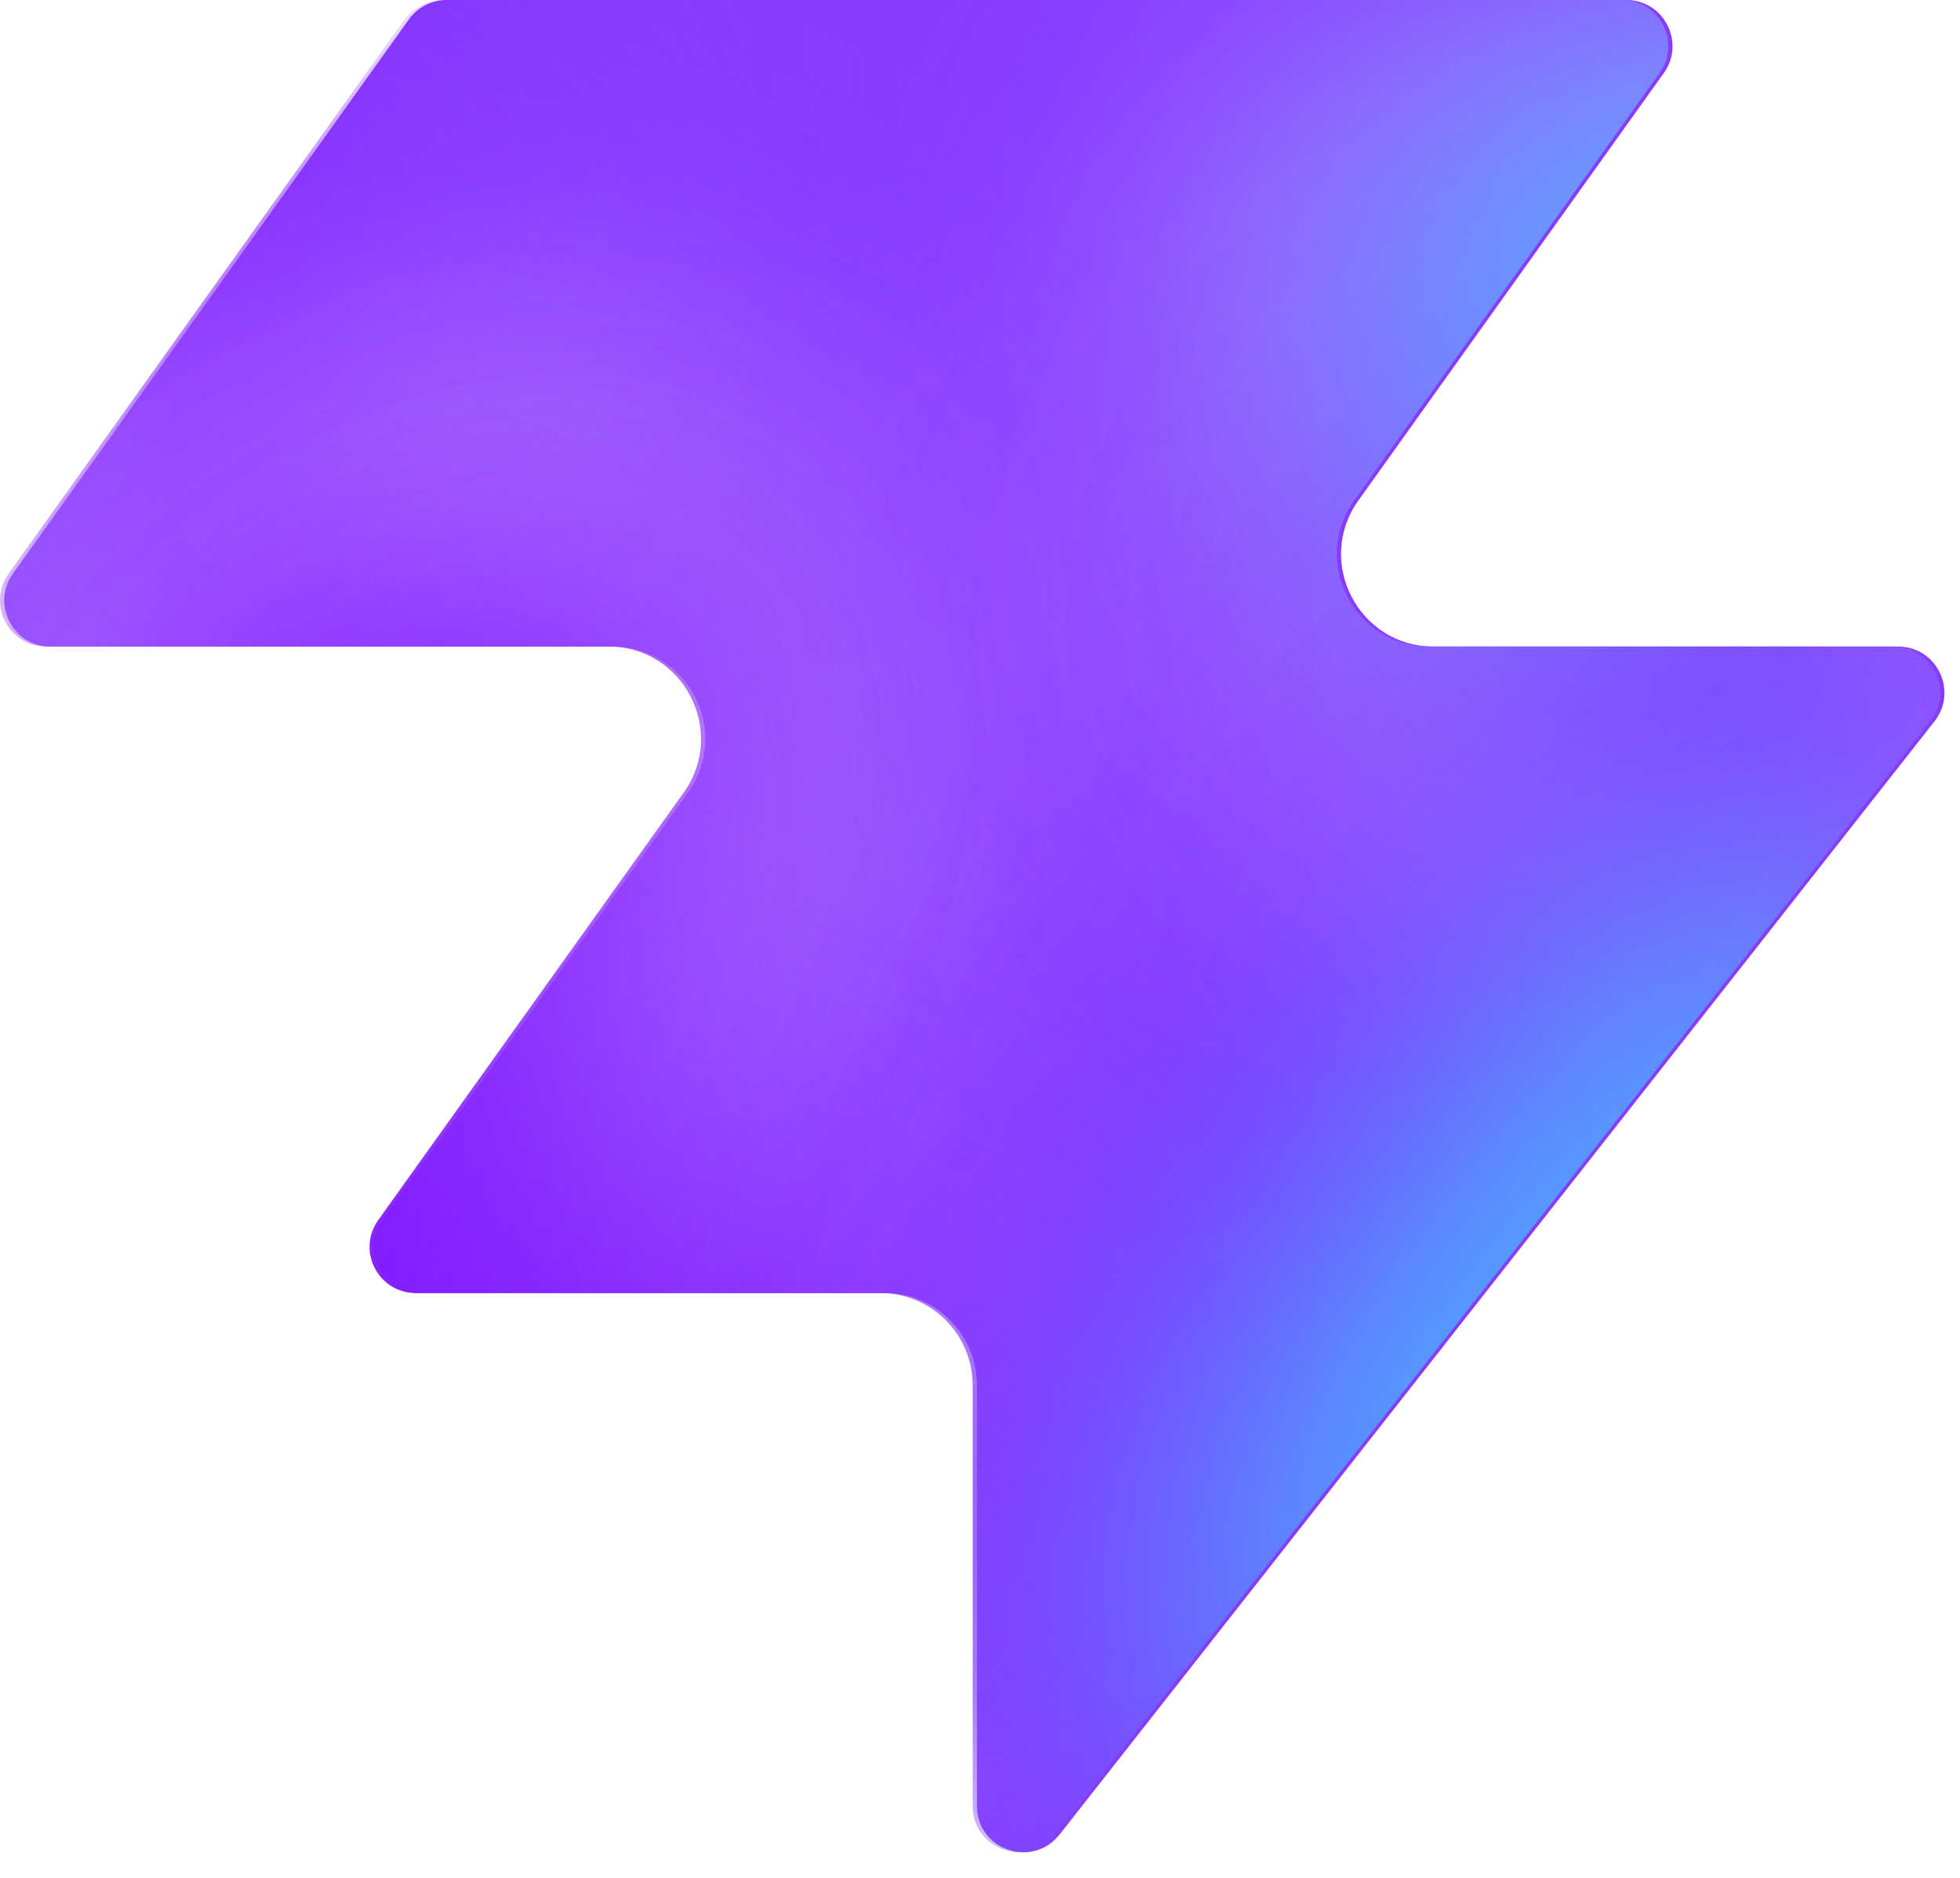
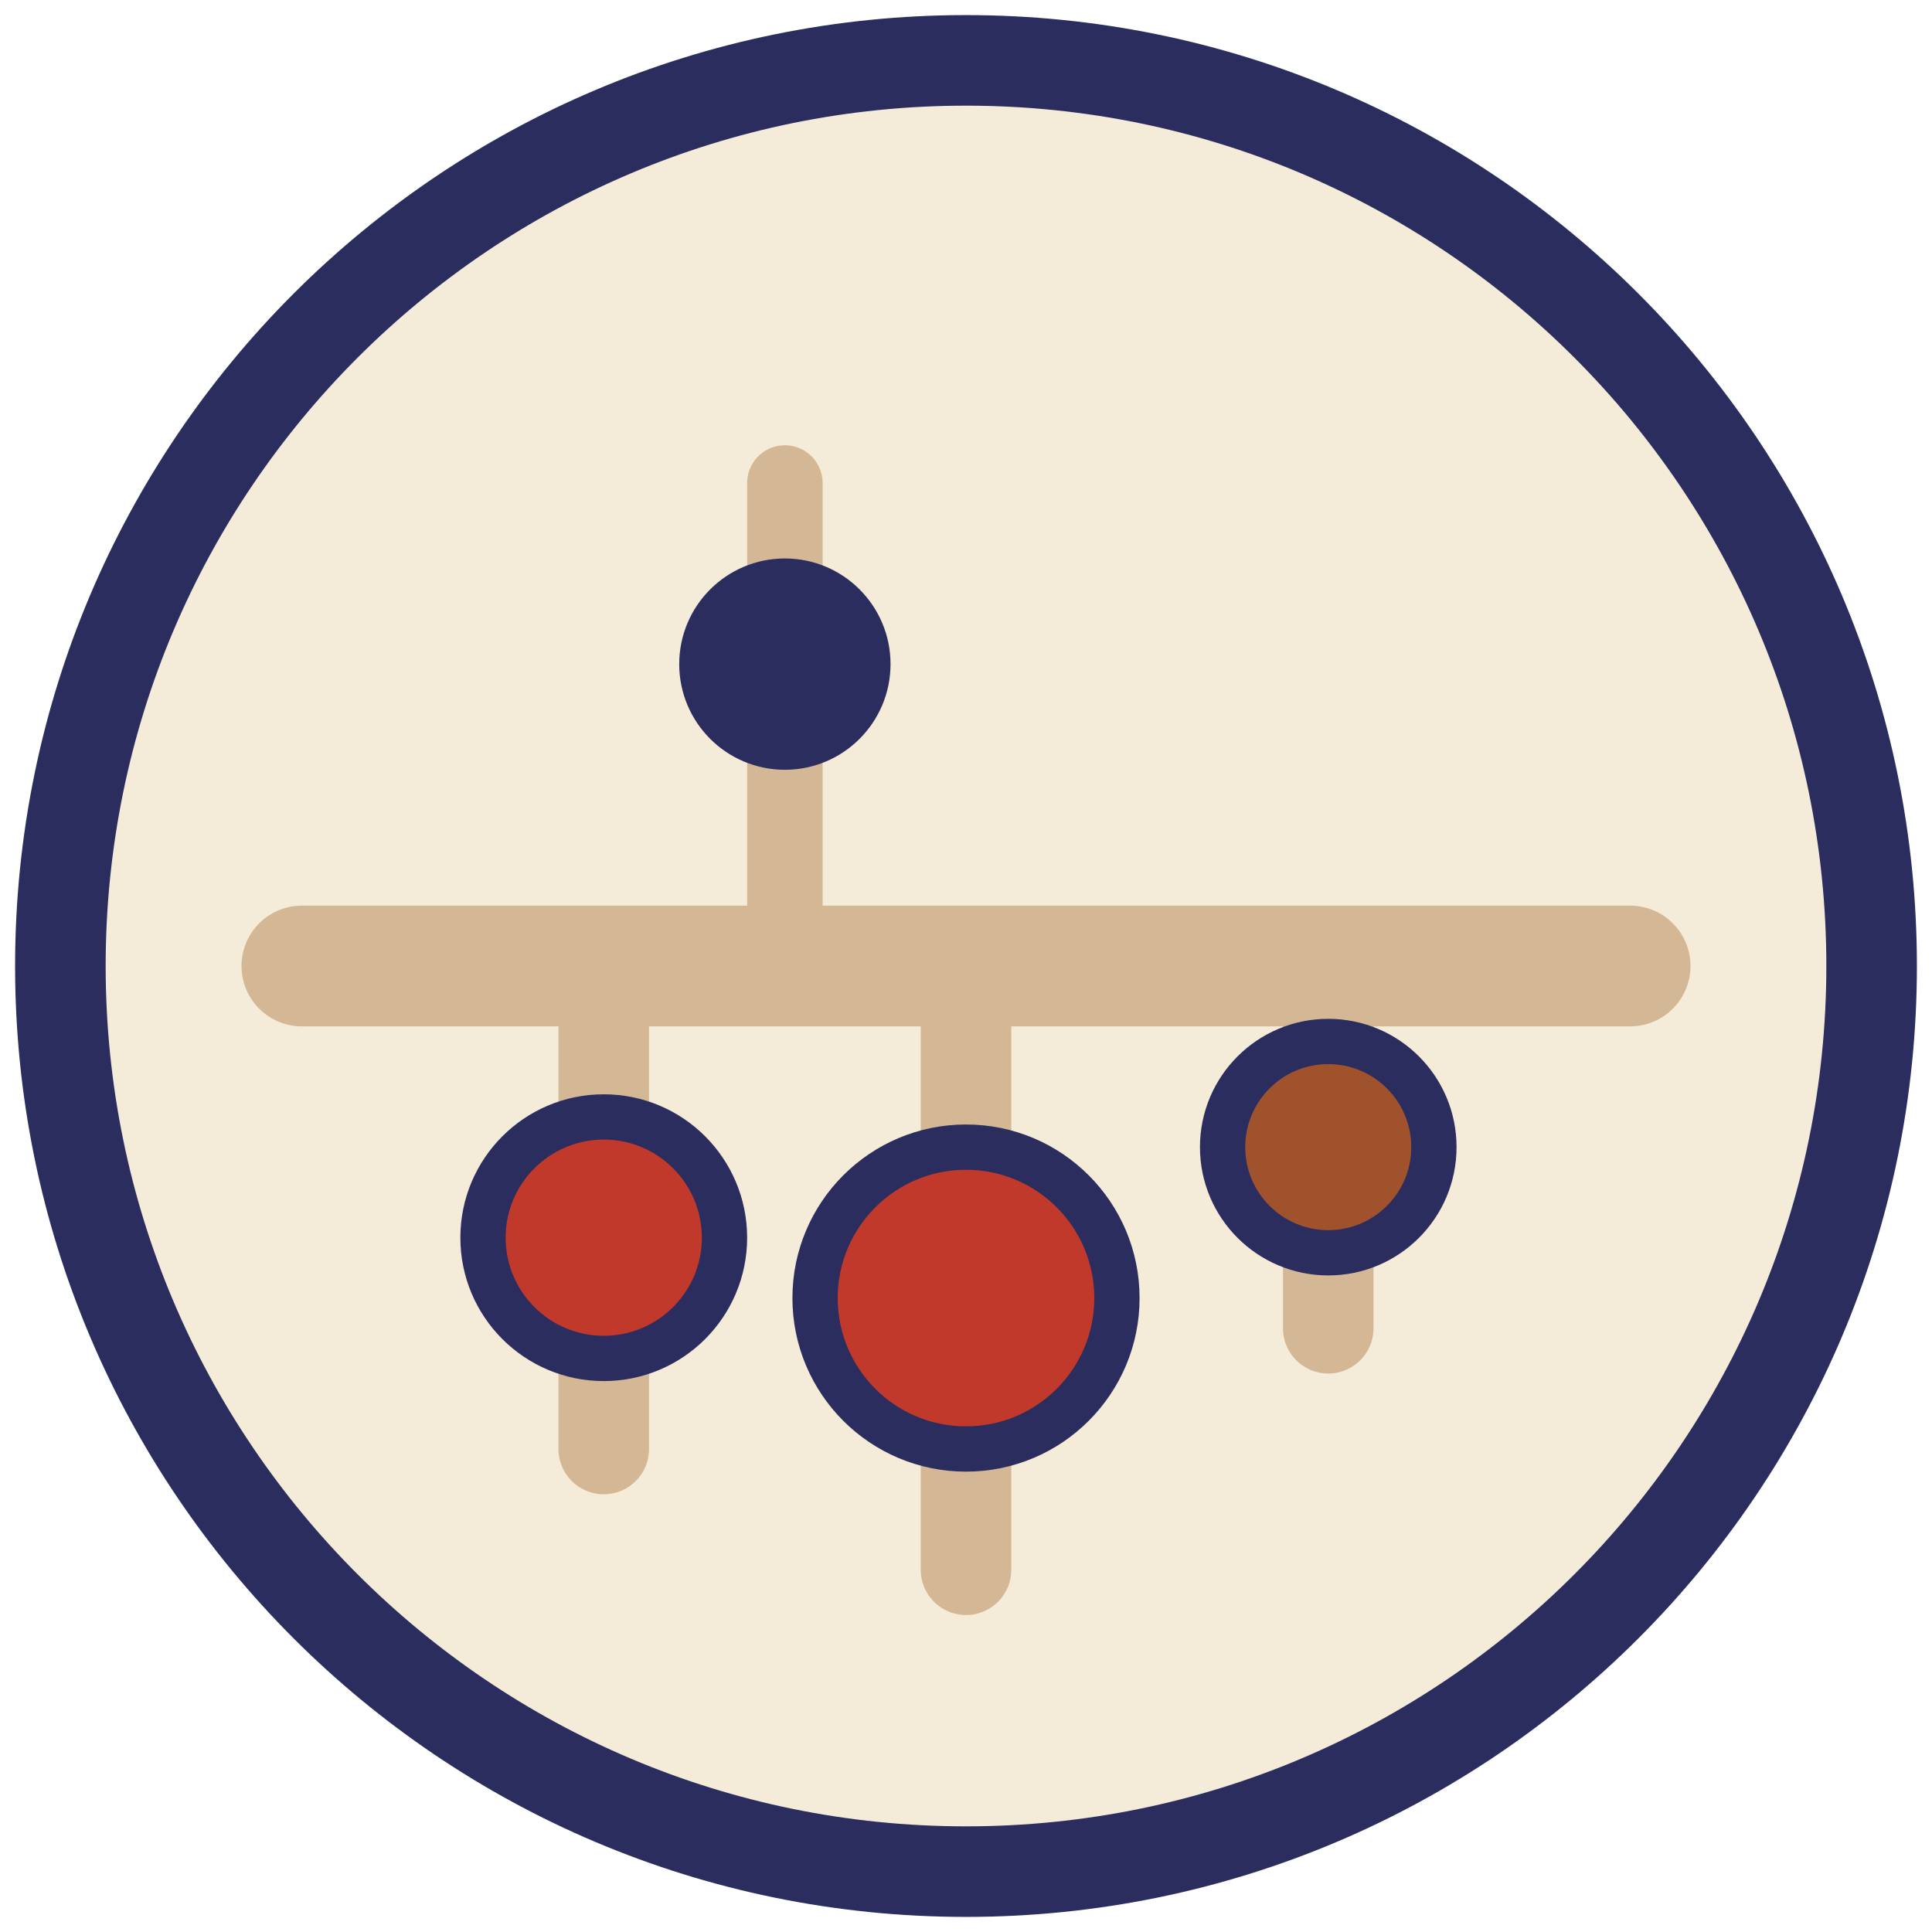
- <svg xmlns="http://www.w3.org/2000/svg" width="48" height="46" fill="none" viewBox="0 0 48 46">
-   <path fill="#863bff" d="M25.946 44.938c-.664.845-2.021.375-2.021-.698V33.937a2.26 2.26 0 0 0-2.262-2.262H10.287c-.92 0-1.456-1.04-.92-1.788l7.48-10.471c1.07-1.497 0-3.578-1.842-3.578H1.237c-.92 0-1.456-1.04-.92-1.788L10.013.474c.214-.297.556-.474.92-.474h28.894c.92 0 1.456 1.04.92 1.788l-7.48 10.471c-1.07 1.498 0 3.579 1.842 3.579h11.377c.943 0 1.473 1.088.89 1.83L25.947 44.94z" style="fill:#863bff;fill:color(display-p3 .525 .23 1);fill-opacity:1" />
-   <mask id="a" width="48" height="46" x="0" y="0" maskUnits="userSpaceOnUse" style="mask-type:alpha">
-     <path fill="#000" d="M25.842 44.938c-.664.844-2.021.375-2.021-.698V33.937a2.26 2.26 0 0 0-2.262-2.262H10.183c-.92 0-1.456-1.04-.92-1.788l7.48-10.471c1.07-1.498 0-3.579-1.842-3.579H1.133c-.92 0-1.456-1.04-.92-1.787L9.91.473c.214-.297.556-.474.92-.474h28.894c.92 0 1.456 1.04.92 1.788l-7.48 10.471c-1.07 1.498 0 3.578 1.842 3.578h11.377c.943 0 1.473 1.088.89 1.832L25.843 44.94z" style="fill:#000;fill-opacity:1" />
-   </mask>
-   <g mask="url(#a)">
-     <g filter="url(#b)">
-       <ellipse cx="5.508" cy="14.704" fill="#ede6ff" rx="5.508" ry="14.704" style="fill:#ede6ff;fill:color(display-p3 .927 .903 1);fill-opacity:1" transform="matrix(.00324 1 1 -.00324 -4.47 31.516)" />
-     </g>
-     <g filter="url(#c)">
-       <ellipse cx="10.399" cy="29.851" fill="#ede6ff" rx="10.399" ry="29.851" style="fill:#ede6ff;fill:color(display-p3 .927 .903 1);fill-opacity:1" transform="matrix(.00324 1 1 -.00324 -39.328 7.883)" />
-     </g>
-     <g filter="url(#d)">
-       <ellipse cx="5.508" cy="30.487" fill="#7e14ff" rx="5.508" ry="30.487" style="fill:#7e14ff;fill:color(display-p3 .492 .077 1);fill-opacity:1" transform="rotate(89.814 -25.913 -14.639)scale(1 -1)" />
-     </g>
-     <g filter="url(#e)">
-       <ellipse cx="5.508" cy="30.599" fill="#7e14ff" rx="5.508" ry="30.599" style="fill:#7e14ff;fill:color(display-p3 .492 .077 1);fill-opacity:1" transform="rotate(89.814 -32.644 -3.334)scale(1 -1)" />
-     </g>
-     <g filter="url(#f)">
-       <ellipse cx="5.508" cy="30.599" fill="#7e14ff" rx="5.508" ry="30.599" style="fill:#7e14ff;fill:color(display-p3 .492 .077 1);fill-opacity:1" transform="matrix(.00324 1 1 -.00324 -34.34 30.47)" />
-     </g>
-     <g filter="url(#g)">
-       <ellipse cx="14.072" cy="22.078" fill="#ede6ff" rx="14.072" ry="22.078" style="fill:#ede6ff;fill:color(display-p3 .927 .903 1);fill-opacity:1" transform="rotate(93.35 24.506 48.493)scale(-1 1)" />
-     </g>
-     <g filter="url(#h)">
-       <ellipse cx="3.47" cy="21.501" fill="#7e14ff" rx="3.47" ry="21.501" style="fill:#7e14ff;fill:color(display-p3 .492 .077 1);fill-opacity:1" transform="rotate(89.009 28.708 47.59)scale(-1 1)" />
-     </g>
-     <g filter="url(#i)">
-       <ellipse cx="3.47" cy="21.501" fill="#7e14ff" rx="3.47" ry="21.501" style="fill:#7e14ff;fill:color(display-p3 .492 .077 1);fill-opacity:1" transform="rotate(89.009 28.708 47.59)scale(-1 1)" />
-     </g>
-     <g filter="url(#j)">
-       <ellipse cx=".387" cy="8.972" fill="#7e14ff" rx="4.407" ry="29.108" style="fill:#7e14ff;fill:color(display-p3 .492 .077 1);fill-opacity:1" transform="rotate(39.51 .387 8.972)" />
-     </g>
-     <g filter="url(#k)">
-       <ellipse cx="47.523" cy="-6.092" fill="#7e14ff" rx="4.407" ry="29.108" style="fill:#7e14ff;fill:color(display-p3 .492 .077 1);fill-opacity:1" transform="rotate(37.892 47.523 -6.092)" />
-     </g>
-     <g filter="url(#l)">
-       <ellipse cx="41.412" cy="6.333" fill="#47bfff" rx="5.971" ry="9.665" style="fill:#47bfff;fill:color(display-p3 .28 .748 1);fill-opacity:1" transform="rotate(37.892 41.412 6.333)" />
-     </g>
-     <g filter="url(#m)">
-       <ellipse cx="-1.879" cy="38.332" fill="#7e14ff" rx="4.407" ry="29.108" style="fill:#7e14ff;fill:color(display-p3 .492 .077 1);fill-opacity:1" transform="rotate(37.892 -1.88 38.332)" />
-     </g>
-     <g filter="url(#n)">
-       <ellipse cx="-1.879" cy="38.332" fill="#7e14ff" rx="4.407" ry="29.108" style="fill:#7e14ff;fill:color(display-p3 .492 .077 1);fill-opacity:1" transform="rotate(37.892 -1.88 38.332)" />
-     </g>
-     <g filter="url(#o)">
-       <ellipse cx="35.651" cy="29.907" fill="#7e14ff" rx="4.407" ry="29.108" style="fill:#7e14ff;fill:color(display-p3 .492 .077 1);fill-opacity:1" transform="rotate(37.892 35.651 29.907)" />
-     </g>
-     <g filter="url(#p)">
-       <ellipse cx="38.418" cy="32.4" fill="#47bfff" rx="5.971" ry="15.297" style="fill:#47bfff;fill:color(display-p3 .28 .748 1);fill-opacity:1" transform="rotate(37.892 38.418 32.4)" />
-     </g>
-   </g>
-   <defs>
-     <filter id="b" width="60.045" height="41.654" x="-19.77" y="16.149" color-interpolation-filters="sRGB" filterUnits="userSpaceOnUse">
-       <feFlood flood-opacity="0" result="BackgroundImageFix" />
-       <feBlend in="SourceGraphic" in2="BackgroundImageFix" result="shape" />
-       <feGaussianBlur result="effect1_foregroundBlur_2002_17158" stdDeviation="7.659" />
-     </filter>
-     <filter id="c" width="90.34" height="51.437" x="-54.613" y="-7.533" color-interpolation-filters="sRGB" filterUnits="userSpaceOnUse">
-       <feFlood flood-opacity="0" result="BackgroundImageFix" />
-       <feBlend in="SourceGraphic" in2="BackgroundImageFix" result="shape" />
-       <feGaussianBlur result="effect1_foregroundBlur_2002_17158" stdDeviation="7.659" />
-     </filter>
-     <filter id="d" width="79.355" height="29.4" x="-49.64" y="2.03" color-interpolation-filters="sRGB" filterUnits="userSpaceOnUse">
-       <feFlood flood-opacity="0" result="BackgroundImageFix" />
-       <feBlend in="SourceGraphic" in2="BackgroundImageFix" result="shape" />
-       <feGaussianBlur result="effect1_foregroundBlur_2002_17158" stdDeviation="4.596" />
-     </filter>
-     <filter id="e" width="79.579" height="29.4" x="-45.045" y="20.029" color-interpolation-filters="sRGB" filterUnits="userSpaceOnUse">
-       <feFlood flood-opacity="0" result="BackgroundImageFix" />
-       <feBlend in="SourceGraphic" in2="BackgroundImageFix" result="shape" />
-       <feGaussianBlur result="effect1_foregroundBlur_2002_17158" stdDeviation="4.596" />
-     </filter>
-     <filter id="f" width="79.579" height="29.4" x="-43.513" y="21.178" color-interpolation-filters="sRGB" filterUnits="userSpaceOnUse">
-       <feFlood flood-opacity="0" result="BackgroundImageFix" />
-       <feBlend in="SourceGraphic" in2="BackgroundImageFix" result="shape" />
-       <feGaussianBlur result="effect1_foregroundBlur_2002_17158" stdDeviation="4.596" />
-     </filter>
-     <filter id="g" width="74.749" height="58.852" x="15.756" y="-17.901" color-interpolation-filters="sRGB" filterUnits="userSpaceOnUse">
-       <feFlood flood-opacity="0" result="BackgroundImageFix" />
-       <feBlend in="SourceGraphic" in2="BackgroundImageFix" result="shape" />
-       <feGaussianBlur result="effect1_foregroundBlur_2002_17158" stdDeviation="7.659" />
-     </filter>
-     <filter id="h" width="61.377" height="25.362" x="23.548" y="2.284" color-interpolation-filters="sRGB" filterUnits="userSpaceOnUse">
-       <feFlood flood-opacity="0" result="BackgroundImageFix" />
-       <feBlend in="SourceGraphic" in2="BackgroundImageFix" result="shape" />
-       <feGaussianBlur result="effect1_foregroundBlur_2002_17158" stdDeviation="4.596" />
-     </filter>
-     <filter id="i" width="61.377" height="25.362" x="23.548" y="2.284" color-interpolation-filters="sRGB" filterUnits="userSpaceOnUse">
-       <feFlood flood-opacity="0" result="BackgroundImageFix" />
-       <feBlend in="SourceGraphic" in2="BackgroundImageFix" result="shape" />
-       <feGaussianBlur result="effect1_foregroundBlur_2002_17158" stdDeviation="4.596" />
-     </filter>
-     <filter id="j" width="56.045" height="63.649" x="-27.636" y="-22.853" color-interpolation-filters="sRGB" filterUnits="userSpaceOnUse">
-       <feFlood flood-opacity="0" result="BackgroundImageFix" />
-       <feBlend in="SourceGraphic" in2="BackgroundImageFix" result="shape" />
-       <feGaussianBlur result="effect1_foregroundBlur_2002_17158" stdDeviation="4.596" />
-     </filter>
-     <filter id="k" width="54.814" height="64.646" x="20.116" y="-38.415" color-interpolation-filters="sRGB" filterUnits="userSpaceOnUse">
-       <feFlood flood-opacity="0" result="BackgroundImageFix" />
-       <feBlend in="SourceGraphic" in2="BackgroundImageFix" result="shape" />
-       <feGaussianBlur result="effect1_foregroundBlur_2002_17158" stdDeviation="4.596" />
-     </filter>
-     <filter id="l" width="33.541" height="35.313" x="24.641" y="-11.323" color-interpolation-filters="sRGB" filterUnits="userSpaceOnUse">
-       <feFlood flood-opacity="0" result="BackgroundImageFix" />
-       <feBlend in="SourceGraphic" in2="BackgroundImageFix" result="shape" />
-       <feGaussianBlur result="effect1_foregroundBlur_2002_17158" stdDeviation="4.596" />
-     </filter>
-     <filter id="m" width="54.814" height="64.646" x="-29.286" y="6.009" color-interpolation-filters="sRGB" filterUnits="userSpaceOnUse">
-       <feFlood flood-opacity="0" result="BackgroundImageFix" />
-       <feBlend in="SourceGraphic" in2="BackgroundImageFix" result="shape" />
-       <feGaussianBlur result="effect1_foregroundBlur_2002_17158" stdDeviation="4.596" />
-     </filter>
-     <filter id="n" width="54.814" height="64.646" x="-29.286" y="6.009" color-interpolation-filters="sRGB" filterUnits="userSpaceOnUse">
-       <feFlood flood-opacity="0" result="BackgroundImageFix" />
-       <feBlend in="SourceGraphic" in2="BackgroundImageFix" result="shape" />
-       <feGaussianBlur result="effect1_foregroundBlur_2002_17158" stdDeviation="4.596" />
-     </filter>
-     <filter id="o" width="54.814" height="64.646" x="8.244" y="-2.416" color-interpolation-filters="sRGB" filterUnits="userSpaceOnUse">
-       <feFlood flood-opacity="0" result="BackgroundImageFix" />
-       <feBlend in="SourceGraphic" in2="BackgroundImageFix" result="shape" />
-       <feGaussianBlur result="effect1_foregroundBlur_2002_17158" stdDeviation="4.596" />
-     </filter>
-     <filter id="p" width="39.409" height="43.623" x="18.713" y="10.588" color-interpolation-filters="sRGB" filterUnits="userSpaceOnUse">
-       <feFlood flood-opacity="0" result="BackgroundImageFix" />
-       <feBlend in="SourceGraphic" in2="BackgroundImageFix" result="shape" />
-       <feGaussianBlur result="effect1_foregroundBlur_2002_17158" stdDeviation="4.596" />
-     </filter>
-   </defs>
+ <svg xmlns="http://www.w3.org/2000/svg" viewBox="0 0 64 64" fill="none">
+   <circle cx="32" cy="32" r="30" fill="#F4ECD8" stroke="#2B2D5E" stroke-width="3" />
+   <line x1="10" y1="32" x2="54" y2="32" stroke="#D4B896" stroke-width="4" stroke-linecap="round" />
+   <line x1="20" y1="32" x2="20" y2="48" stroke="#D4B896" stroke-width="3" stroke-linecap="round" />
+   <line x1="32" y1="32" x2="32" y2="52" stroke="#D4B896" stroke-width="3" stroke-linecap="round" />
+   <line x1="44" y1="32" x2="44" y2="44" stroke="#D4B896" stroke-width="3" stroke-linecap="round" />
+   <circle cx="20" cy="41" r="4" fill="#C0392B" stroke="#2B2D5E" stroke-width="1.5" />
+   <circle cx="32" cy="43" r="5" fill="#C0392B" stroke="#2B2D5E" stroke-width="1.5" />
+   <circle cx="44" cy="38" r="3.5" fill="#A0522D" stroke="#2B2D5E" stroke-width="1.5" />
+   <line x1="26" y1="16" x2="26" y2="32" stroke="#D4B896" stroke-width="2.5" stroke-linecap="round" />
+   <circle cx="26" cy="22" r="3" fill="#2B2D5E" stroke="#2B2D5E" stroke-width="1" />
</svg>
